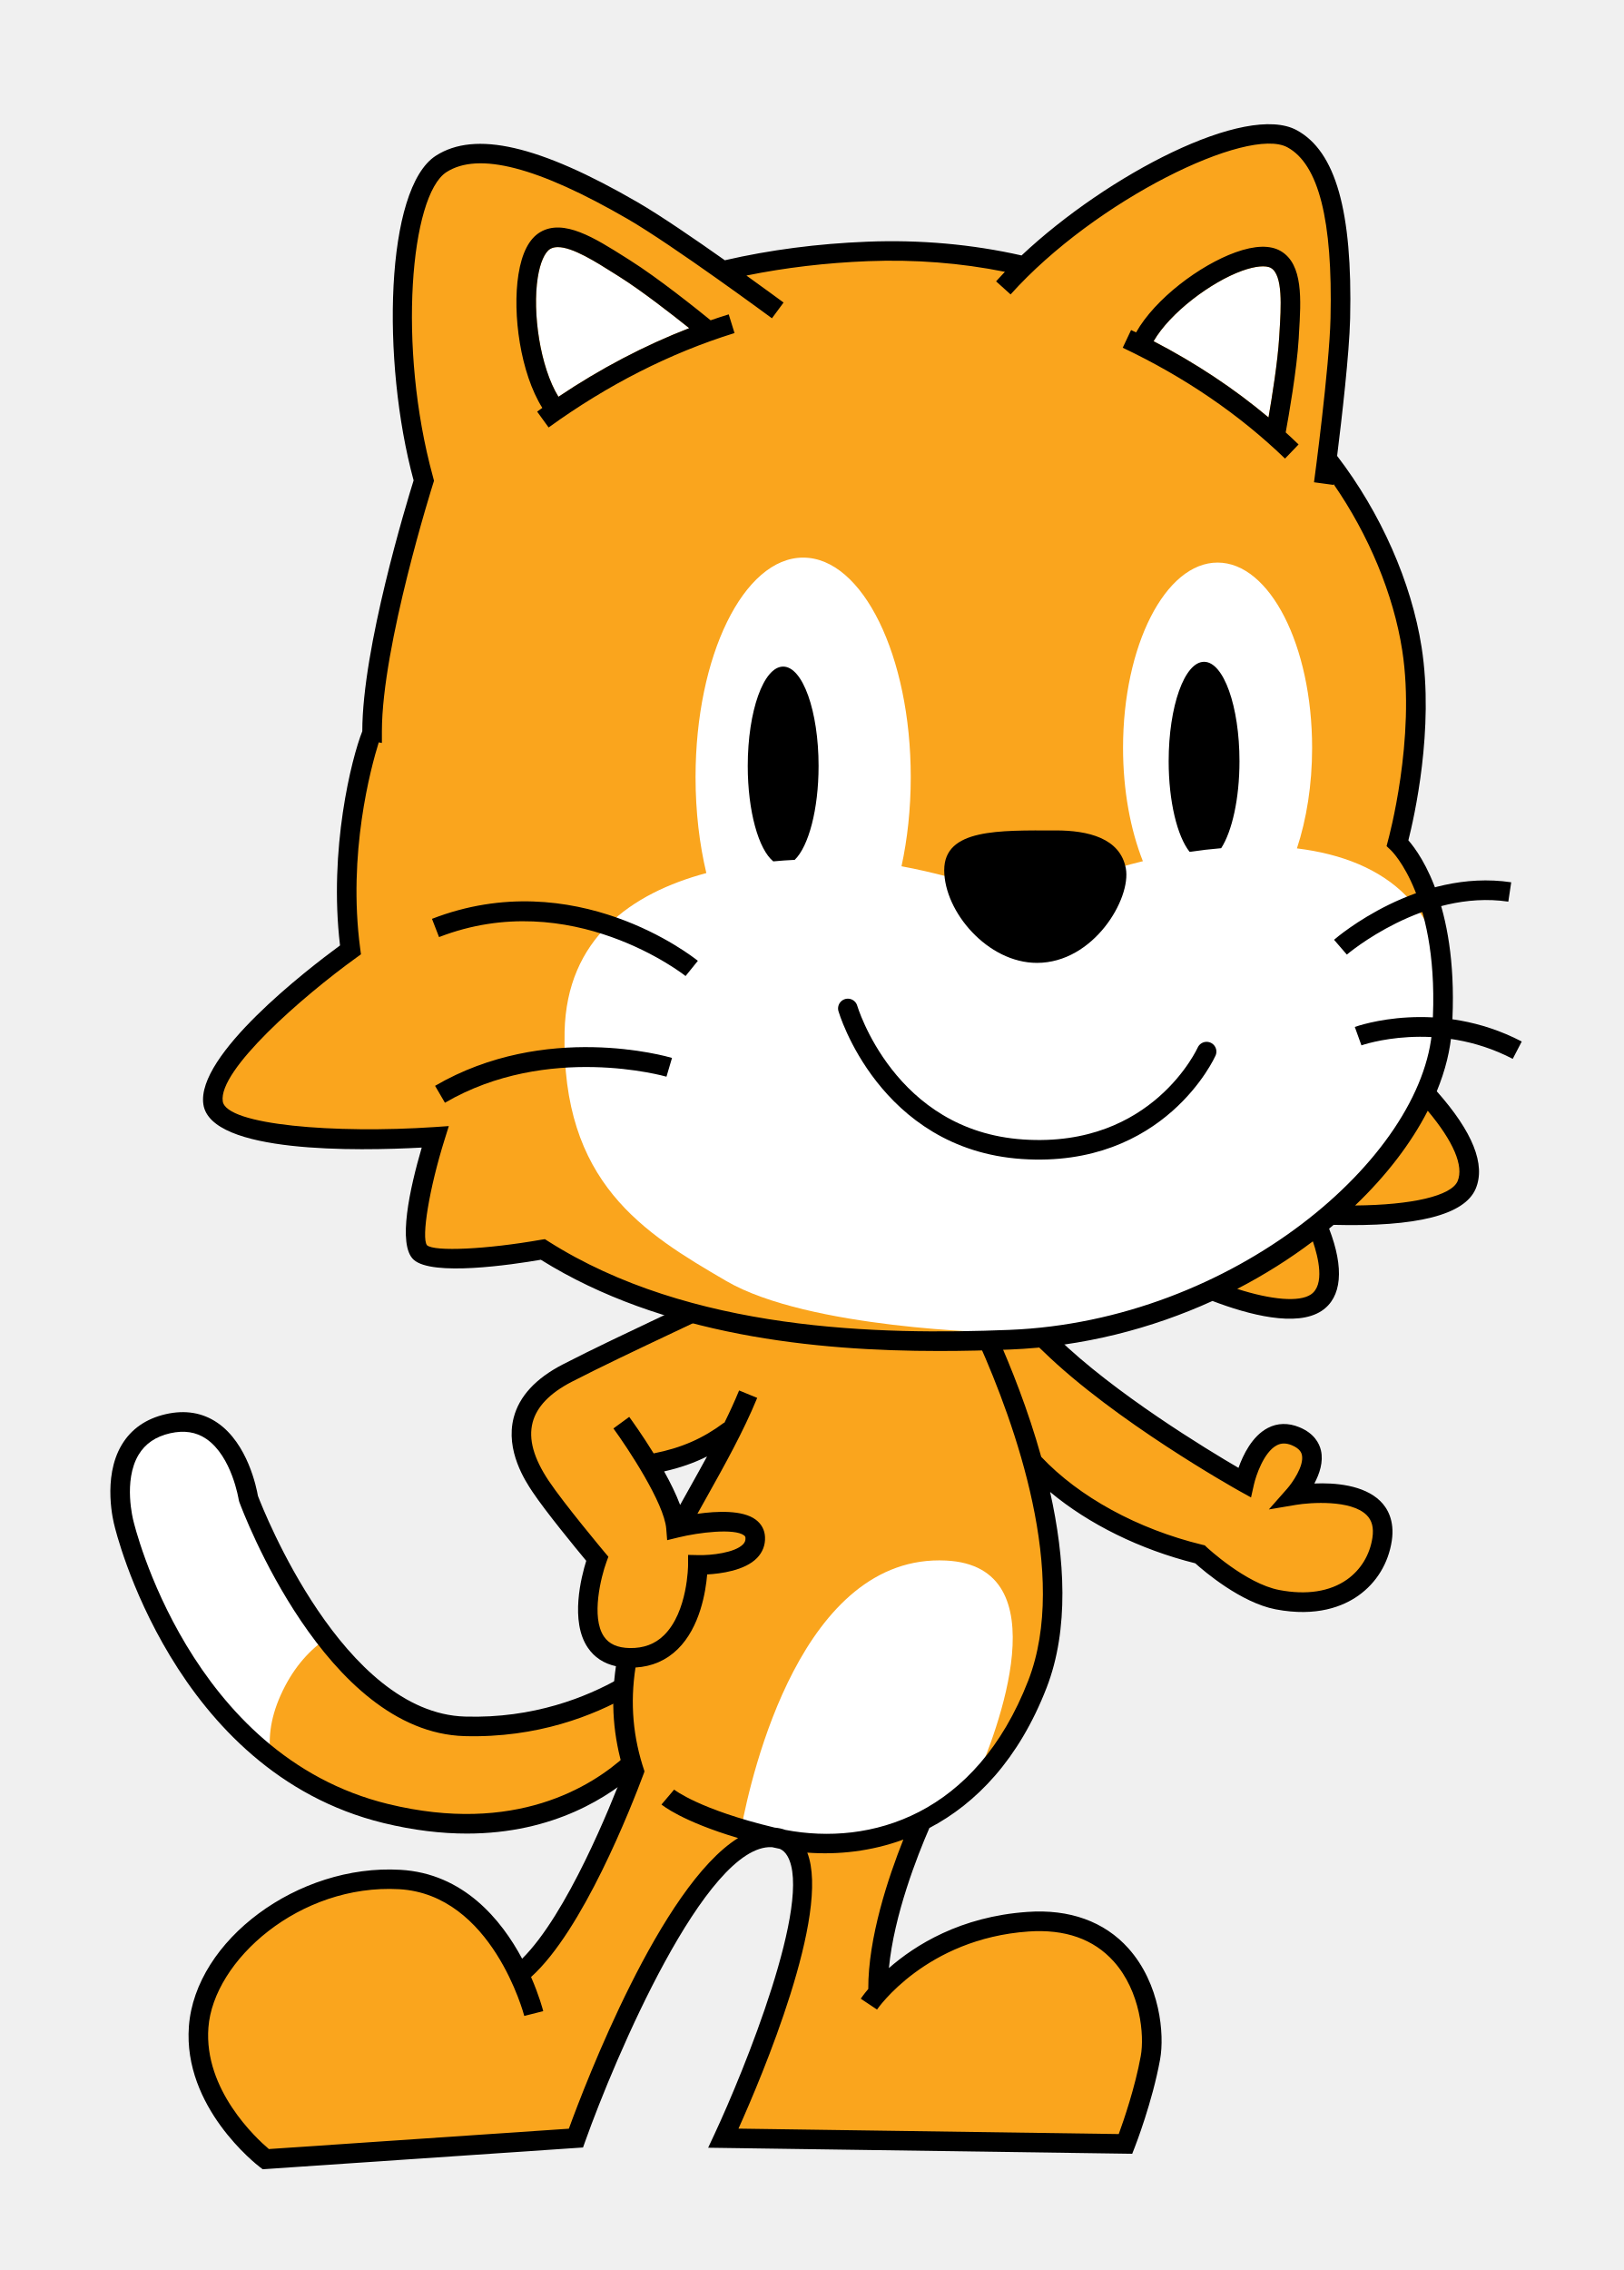
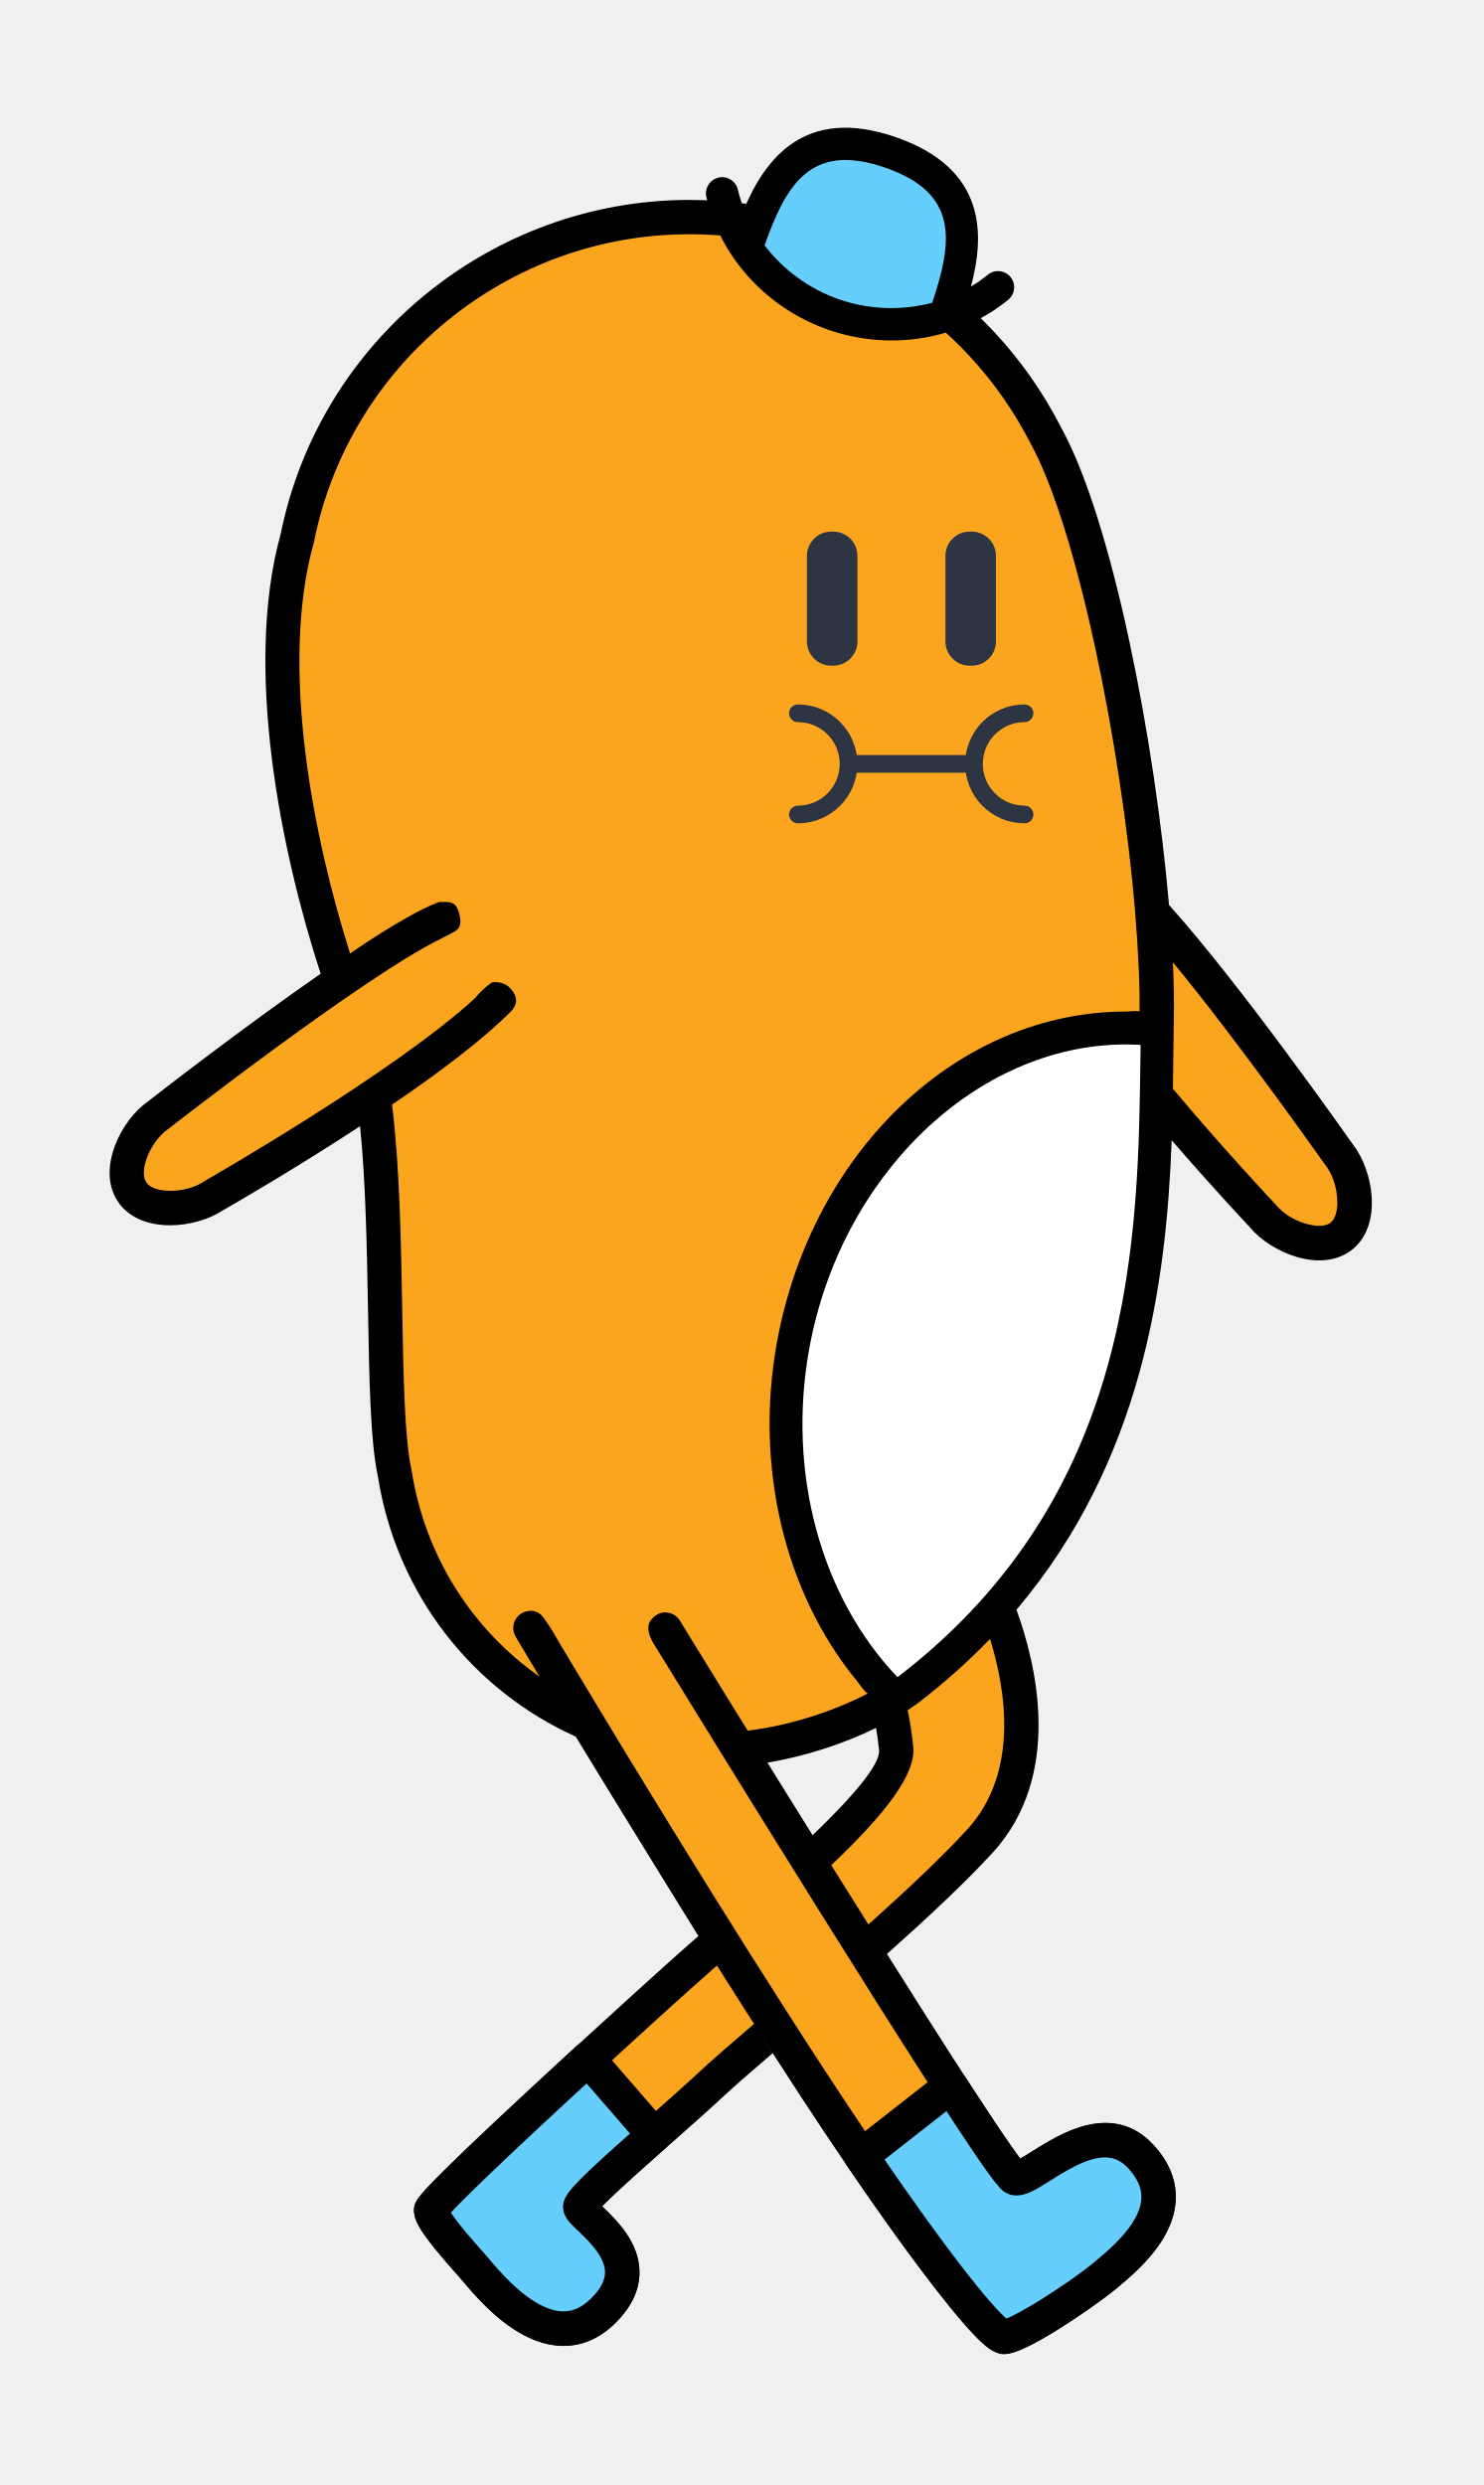
- <svg xmlns="http://www.w3.org/2000/svg" version="1.1" id="Layer_1" x="0px" y="0px" width="166px" height="232px" viewBox="0 0 166 232" enable-background="new 0 0 166 232" xml:space="preserve">
+ <svg xmlns="http://www.w3.org/2000/svg" version="1.1" id="Layer_1" x="0px" y="0px" width="151px" height="253px" viewBox="0 0 151 253" enable-background="new 0 0 151 253" xml:space="preserve">
  <g id="Cat.svg">
-     <path id="tail" fill="#FAA51D" d="M64.5,180.199c-3.809,3.48-11.92,8.453-25.229,5.211c-21.221-5.168-26.777-29.664-26.777-29.664   s-2.35-8.611,4.502-10.18c6.852-1.564,8.223,7.635,8.223,7.635s8.416,22.906,22.121,23.297c7.023,0.201,12.557-1.912,16.281-4.021   c0,0,1.965-0.316,2.871,1.732C67.398,176.264,64.5,180.199,64.5,180.199" />
-     <path fill="#FFFFFF" d="M28.68,173.277c1.166-2.613,2.75-4.439,4.518-5.705c-5.109-6.574-7.979-14.371-7.979-14.371   s-1.371-9.199-8.223-7.635c-6.852,1.562-4.502,10.182-4.502,10.182s3.445,15.16,15.252,24.143   C27.373,177.953,27.574,175.756,28.68,173.277" />
-     <path id="tailBorder" d="M47.735,187.396c-2.574,0-5.412-0.319-8.521-1.076c-21.575-5.254-27.461-30.163-27.518-30.414   c-0.043-0.156-1.288-4.84,0.754-8.25c0.965-1.611,2.479-2.663,4.501-3.127c1.982-0.451,3.756-0.155,5.272,0.881   c3.106,2.122,4.007,6.676,4.143,7.47c0.579,1.517,8.722,22.202,21.181,22.558c7.003,0.211,12.432-2.004,15.759-3.892l0.986,1.74   c-3.549,2.011-9.333,4.36-16.803,4.149c-14.218-0.404-22.68-22.99-23.033-23.951l-0.05-0.196c-0.007-0.044-0.702-4.448-3.316-6.229   c-1.051-0.716-2.259-0.898-3.694-0.578c-1.487,0.34-2.543,1.063-3.227,2.197c-1.606,2.672-0.545,6.704-0.534,6.745   c0.064,0.279,5.691,23.997,26.051,28.954c12.96,3.16,20.8-1.764,24.318-4.979l1.349,1.478   C62.398,183.577,56.641,187.396,47.735,187.396z" />
-     <path id="body" fill="#FAA51D" d="M63.912,169.689c-6.949-0.164-3.277-10.135-3.277-10.135s-4.191-5.007-5.799-7.414   c-1.537-2.312-4.578-7.772,2.723-11.552c5.527-2.854,13.361-6.375,17.32-8.409l7.231,0.812l-0.057,0.021   c1.129-0.707,2.529-1.229,4.275-1.396c6-0.586,12.574,1.315,12.574,1.315c0.093,0.185,0.188,0.379,0.3,0.594l-0.021-0.039   c1.65-0.032,3.297,0.414,3.297,0.414c1.205,0.816,2.674,2.018,4.444,3.744c7.291,7.101,19.854,14.115,19.854,14.115   s1.396-6.31,5.236-4.729c3.842,1.576-0.113,6.025-0.113,6.025s9.879-1.66,8.961,4.49c-0.582,3.895-4.15,7.442-10.699,6.188   c-3.748-0.717-7.916-4.631-7.916-4.631c-7.204-1.752-13.025-5.229-16.729-9.062l0.016,0.03c1.949,7.309,2.896,15.521,0.345,22.113   c-2.874,7.414-7.237,11.758-11.912,14.064l0.062-0.029c-1.434,3.244-4.565,11.114-4.438,17.416l0.016,0.053   c1.941-2.182,6.9-6.646,15.295-7.229c11.158-0.781,13.313,9.594,12.527,13.898c-0.781,4.309-2.545,8.811-2.545,8.811l-41.111-0.586   c0,0,13.076-27.979,5.977-30.546l-0.055-0.011c-0.282-0.057-0.56-0.114-0.833-0.182c-9.006-0.591-20.164,30.733-20.164,30.733   l-31.715,2.149c0,0-7.439-5.679-6.852-13.509c0.587-7.829,10.18-15.659,20.555-15.073c6.559,0.371,10.301,5.748,12.168,9.653   l0.16-0.061c5.217-4.207,10.35-17.216,11.645-20.661c0,0-0.95-4.118-1.076-5.836C63.456,173.523,63.912,169.689,63.912,169.689z    M69.184,156.257c1.9-3.521,3.971-6.993,5.689-10.511l-0.02,0.036c-0.414,0.454-0.642,0.673-0.642,0.673   c-2.289,1.713-4.742,2.852-8.322,3.459l0.107,0.164c1.293,2.176,2.559,4.686,2.691,6.342c0,0,0.18-0.043,0.464-0.104   L69.184,156.257z" />
-     <path id="Belly" fill="#FFFFFF" d="M99.699,182.078c2.227-5.064,8.775-22.004-2.984-22.586   c-14.729-0.729-19.889,21.768-20.947,27.4l0.059,0.156c0.912,0.271,1.92,0.533,3.033,0.803c5.965,1.422,14.303,0.775,20.746-5.662   L99.699,182.078z" />
-     <path id="bodyBorder" d="M26.853,221.703l-0.299-0.229c-0.322-0.246-7.864-6.104-7.243-14.38   c0.659-8.812,11.166-16.604,21.608-15.995c6.471,0.362,10.341,5.123,12.458,9.084c4.586-4.529,9.057-15.652,10.396-19.168   c-1.086-3.516-1.352-7.035-0.806-10.725c-1.24-0.271-2.204-0.902-2.874-1.891c-1.849-2.707-0.661-7.284-0.162-8.879   c-1.059-1.273-4.147-5.03-5.506-7.068c-0.689-1.037-2.786-4.188-1.912-7.563c0.564-2.181,2.249-4.007,5.008-5.435   c2.946-1.522,6.918-3.401,10.422-5.06l2.446-1.158l0.858,1.807l-2.45,1.16c-3.489,1.648-7.443,3.521-10.358,5.025   c-2.233,1.153-3.575,2.555-3.991,4.158c-0.438,1.688,0.1,3.635,1.641,5.949c1.558,2.337,5.692,7.276,5.733,7.325l0.372,0.442   l-0.2,0.543c-0.53,1.445-1.608,5.634-0.249,7.619c0.521,0.766,1.382,1.146,2.633,1.172c1.413,0.022,2.572-0.399,3.502-1.312   c2.434-2.386,2.462-7.14,2.462-7.188v-1.021l1.022,0.021c1.334,0.041,3.762-0.242,4.593-1.099c0.189-0.192,0.265-0.39,0.252-0.649   c-0.005-0.107-0.029-0.182-0.149-0.271c-0.984-0.735-4.589-0.31-6.716,0.214l-1.141,0.279l-0.094-1.171   c-0.21-2.63-3.968-8.289-5.399-10.248l1.615-1.181c0.246,0.338,1.332,1.842,2.498,3.731c2.845-0.562,5.032-1.521,7.208-3.147   l0.021,0.026c0.544-1.104,1.053-2.209,1.506-3.312l1.85,0.76c-1.417,3.447-3.325,6.859-5.17,10.159   c-0.315,0.562-0.63,1.127-0.943,1.688c1.994-0.282,4.622-0.403,5.961,0.597c0.588,0.438,0.917,1.053,0.951,1.774   c0.039,0.812-0.244,1.554-0.819,2.146c-1.254,1.285-3.709,1.604-5.095,1.68c-0.146,1.742-0.723,5.393-3.014,7.639   c-1.173,1.146-2.622,1.775-4.313,1.873c-0.564,3.658-0.261,7.143,0.922,10.617l-0.05,0.02l0.041,0.017   c-1.411,3.792-6.319,16.237-11.59,20.978c0.828,1.892,1.2,3.312,1.245,3.487l-1.938,0.491c-0.032-0.124-3.278-12.414-12.791-12.953   c-10.174-0.564-18.986,7.271-19.501,14.148c-0.477,6.35,4.881,11.307,6.182,12.41l30.667-2.08   c1.666-4.568,9.386-24.774,17.3-29.705c-5.752-1.713-7.734-3.349-7.829-3.428l1.292-1.525c0.019,0.017,2.55,2.035,10.287,3.887   c0.382,0.033,0.74,0.109,1.073,0.23c8.703,1.664,19.503-1.486,24.845-15.27c4.186-10.802-1.376-26.257-5.063-34.508l1.826-0.814   c1.465,3.274,3.211,7.656,4.557,12.463c3.875,4.111,9.861,7.385,16.466,8.989l0.258,0.062l0.188,0.182   c0.039,0.037,4.006,3.729,7.42,4.38c2.791,0.537,5.188,0.164,6.934-1.071c1.406-0.998,2.331-2.52,2.594-4.276   c0.151-1.019-0.045-1.774-0.604-2.322c-1.604-1.571-5.74-1.278-7.201-1.034l-2.783,0.469l1.868-2.117   c0.476-0.536,1.771-2.328,1.506-3.469c-0.035-0.148-0.146-0.607-1.022-0.975c-0.586-0.236-1.071-0.236-1.535,0.003   c-1.34,0.697-2.146,3.142-2.344,4.021l-0.295,1.311l-1.17-0.648c-0.521-0.289-12.763-7.166-20.063-14.273   c-0.344-0.336-0.674-0.65-0.993-0.943l1.354-1.472c0.334,0.308,0.678,0.634,1.032,0.983c5.872,5.715,15.36,11.465,18.558,13.332   c0.463-1.313,1.388-3.239,2.992-4.076c0.981-0.519,2.1-0.543,3.223-0.082c1.521,0.625,2.043,1.637,2.214,2.373   c0.271,1.168-0.149,2.397-0.673,3.382c2.064-0.091,5.05,0.137,6.738,1.794c0.709,0.695,1.486,1.964,1.18,4.046   c-0.346,2.306-1.561,4.299-3.416,5.615c-1.533,1.087-4.242,2.211-8.463,1.405c-3.553-0.684-7.313-3.896-8.215-4.705   c-5.656-1.414-10.891-4-14.838-7.291c1.508,6.766,1.965,14.007-0.357,20.004c-2.834,7.312-7.197,11.832-11.985,14.342   c-1.239,2.852-3.614,8.886-4.137,14.316c2.688-2.357,7.319-5.265,14.14-5.74c4.316-0.312,7.889,0.979,10.342,3.721   c3.235,3.611,3.711,8.77,3.24,11.354c-0.791,4.354-2.523,8.813-2.597,8.996l-0.253,0.646l-43.351-0.618l0.655-1.401   c2.978-6.369,10.119-23.896,7.436-28.431c-0.199-0.337-0.445-0.569-0.76-0.713c-0.273-0.054-0.545-0.112-0.812-0.175   c-6.771-0.324-16.066,21.591-19.09,30.078l-0.22,0.617L26.853,221.703z M75.494,217.551l38.874,0.555   c0.503-1.381,1.666-4.76,2.252-7.979c0.384-2.113-0.026-6.607-2.765-9.663c-2.057-2.291-4.979-3.319-8.711-3.06   c-10.5,0.736-15.438,7.904-15.487,7.978l-1.663-1.11c0.044-0.063,0.297-0.438,0.768-0.994c-0.019-5.238,2.053-11.422,3.586-15.269   c-3.283,1.205-6.666,1.57-9.819,1.334C84.939,195.574,77.867,212.268,75.494,217.551z M67.894,150.382   c0.634,1.14,1.222,2.325,1.634,3.425c0.321-0.578,0.645-1.156,0.967-1.73c0.595-1.063,1.196-2.141,1.784-3.223   C70.933,149.523,69.506,150.02,67.894,150.382z" />
-     <path id="Face" fill="#FAA51D" d="M145.281,112.25c1.297-2.65,2.082-5.299,2.248-7.826c0.92-14.047-4.557-18.98-4.557-18.98   s2.932-10.48,1.471-19.854c-0.941-6.037-3.873-13.295-8.729-19.479l0.056-0.061c0.474-3.776,1.272-10.64,1.354-14.244   c0.213-9.257-0.938-16.173-4.938-18.345c-4.375-2.379-18.428,4.42-27.352,13.009l-0.174-0.027   c-4.91-1.146-10.209-1.688-15.861-1.464c-5.785,0.229-10.715,1.011-14.723,1.956l-0.094,0.02c-3.127-2.213-6.852-4.776-9.217-6.146   c-8.494-4.918-15.512-7.373-19.566-4.771c-4.461,2.864-5.299,19.52-1.814,32.213l0.039,0.151c0,0-5.287,16.646-5.287,25.628   c0,0-3.979,10.201-2.012,22.558l-4.295,4.168c0,0-11.045,8.021-9.711,12.249c1.336,4.23,9.732,3.493,9.732,3.493l11.87,0.049   l1.104-0.062c0,0-3.428,10.146-1.525,11.804c1.904,1.66,9.889,0,9.889,0l3.78-0.378c13.187,9.01,29.251,9.986,46.578,9.298   c7.079-0.28,13.834-2.132,19.836-4.961c1.006,0.433,8.547,3.56,11.48,1.606c2.945-1.953,0.119-7.922-0.26-8.688   c0.201-0.166,0.4-0.33,0.604-0.498l3.902-0.589l7.572-0.355c0,0,2.819-1.123,3.471-3.84   C150.516,118.4,147.811,115.018,145.281,112.25z" />
-     <path id="Mask" fill="#FFFFFF" d="M132.583,86.708c0.978-2.961,1.552-6.483,1.552-10.273c0-10.46-4.326-18.938-9.664-18.938   c-5.337,0-9.664,8.479-9.664,18.938c0,4.368,0.762,8.378,2.029,11.582c-6.824,1.666-12.197,4.062-12.197,4.062   s-5.949-2.338-12.479-3.543c0.605-2.785,0.945-5.865,0.945-9.109c0-12.395-4.924-22.438-11-22.438c-6.075,0-11,10.047-11,22.438   c0,3.518,0.397,6.841,1.104,9.803c-7.671,2.052-14.276,6.688-14.492,16.205c-0.352,15.465,8.084,20.562,16.52,25.482   c8.436,4.922,27.768,5.271,27.768,5.271c13.531-0.521,19.507-3.688,25.658-7.021c6.149-3.34,20.032-13.708,20.209-25.66   C148.027,92.906,141.824,87.845,132.583,86.708z" />
-     <path id="Nose" d="M107.93,84.872c-5.803,0-11.404-0.193-11.404,4.061c0,4.252,4.445,9.476,9.479,9.476   c5.803,0,9.666-6.575,9.086-9.667C114.504,85.645,111.217,84.872,107.93,84.872" />
-     <path id="Ears" fill="#FFFFFF" d="M70.457,33.538c-4.585,1.777-9.061,4.124-13.368,7.013c-1.878-3.051-2.678-8.607-2.114-12.183   c0.236-1.499,0.712-2.592,1.273-2.923c0.221-0.13,0.484-0.189,0.782-0.189c1.504,0,3.867,1.494,5.83,2.734l0.458,0.289   C65.597,29.713,68.703,32.135,70.457,33.538z M129.934,27.394c-0.518-0.307-1.617-0.199-2.953,0.28   c-3.182,1.147-7.369,4.289-9.049,7.198c4.293,2.229,8.229,4.837,11.746,7.788c0.364-2.103,0.941-5.692,1.092-8.188l0.03-0.497   C130.962,31.369,131.164,28.124,129.934,27.394z" />
-     <path id="Eyes_1_" d="M124.84,86.688c-1.099,0.092-2.177,0.219-3.23,0.372c-1.26-1.59-2.139-5.136-2.139-9.264   c0-5.609,1.62-10.158,3.62-10.158c1.998,0,3.619,4.549,3.619,10.158C126.71,81.625,125.954,84.956,124.84,86.688z M83.682,78.284   c0-5.609-1.622-10.157-3.62-10.157c-2,0-3.621,4.548-3.621,10.157c0,4.625,1.103,8.523,2.61,9.751   c0.736-0.068,1.468-0.123,2.191-0.156C82.661,86.503,83.682,82.732,83.682,78.284z" />
-     <path id="Mouth" fill="none" stroke="#000000" stroke-width="2" stroke-linecap="round" d="M86.674,103.067   c0,0,3.947,13.462,17.875,14.39c13.928,0.93,18.801-9.98,18.801-9.98" />
-     <path id="FaceBorder" d="M96.004,138.076c-12.645,0-28.272-1.566-40.715-9.326c-3.011,0.518-11.097,1.709-12.997-0.001   c-1.688-1.519-0.385-7.339,0.821-11.464c-6.534,0.355-21.576,0.622-22.323-4.417c-0.747-5.026,10.608-13.774,13.97-16.242   c-1.166-9.809,1.177-19.133,2.277-21.89c0.005-8.501,4.529-23.34,5.246-25.639c-3.309-12.185-2.918-29.847,2.276-33.183   c4.014-2.578,10.563-1.069,20.608,4.747c2.319,1.342,5.872,3.776,8.932,5.938c4.602-1.061,9.499-1.699,14.562-1.897   c5.397-0.214,10.704,0.26,15.771,1.406c8.799-8.267,22.951-15.618,28.133-12.801c3.979,2.161,5.709,8.277,5.457,19.246   c-0.084,3.579-0.851,10.195-1.33,14.042c4.457,5.813,7.601,12.914,8.638,19.563c1.303,8.358-0.767,17.405-1.354,19.724   c1.354,1.554,5.242,7.153,4.445,19.331c-0.136,2.063-0.664,4.188-1.542,6.32c3.683,4.147,5.019,7.501,3.976,9.964   c-1.139,2.677-6.03,3.911-14.521,3.687c-0.149,0.131-0.31,0.26-0.461,0.387c1.565,4.061,1.303,7.035-0.765,8.404   c-2.559,1.693-7.469,0.395-11.159-1.013c-6.21,2.825-13.247,4.668-20.696,4.963C100.986,138.014,98.557,138.076,96.004,138.076z    M55.704,126.646l0.328,0.209c14.523,9.228,33.856,9.594,47.135,9.063c22.897-0.905,42.388-17.612,43.255-30.844   c0.871-13.294-4.182-18.132-4.232-18.18l-0.442-0.415l0.153-0.595c0.029-0.103,2.854-10.387,1.445-19.429   c-0.89-5.707-3.414-11.775-7.021-16.986c-0.011,0.042-0.015,0.071-0.017,0.089l-1.979-0.269c0.02-0.117,1.578-11.766,1.689-16.792   c0.229-9.999-1.213-15.704-4.41-17.443c-4.019-2.181-19.608,5.359-28.297,15.036l-1.483-1.336c0.291-0.324,0.594-0.648,0.901-0.974   c-4.516-0.911-9.209-1.275-13.987-1.089c-4.304,0.17-8.472,0.664-12.437,1.47c2.101,1.507,3.639,2.644,3.798,2.759l-1.188,1.609   c-0.101-0.075-10.133-7.472-14.747-10.146c-9.198-5.324-15.257-6.891-18.525-4.794c-3.686,2.367-5.021,17.877-1.39,31.108   l0.115,0.441l-0.087,0.274c-0.052,0.165-5.24,16.604-5.24,25.326v1.192l-0.322-0.059c-0.815,2.613-3.191,11.363-1.897,21.068   l0.079,0.593l-0.485,0.351c-5.525,3.985-14.115,11.495-13.643,14.678c0.359,2.427,11.487,3.316,21.65,2.628l1.459-0.101   l-0.437,1.396c-1.552,4.96-2.391,9.998-1.796,10.781c0.754,0.674,6.108,0.422,11.676-0.562L55.704,126.646z M126.479,131.729   c3.537,1.133,6.336,1.361,7.521,0.576c1.463-0.972,0.771-3.798,0.212-5.436C131.855,128.648,129.264,130.288,126.479,131.729z    M145.955,113.523c-1.708,3.333-4.238,6.633-7.424,9.68c5.812-0.047,9.837-0.979,10.479-2.488   C149.66,119.177,148.579,116.645,145.955,113.523z M131.366,46.867c-4.675-4.511-10.257-8.323-16.591-11.328l0.854-1.807   c0.17,0.079,0.344,0.16,0.512,0.242c1.938-3.441,6.524-6.874,10.156-8.183c2.008-0.722,3.569-0.761,4.65-0.12   c2.279,1.354,2.061,4.95,1.844,8.428l-0.025,0.493c-0.192,3.211-1.033,7.982-1.33,9.602c0.442,0.403,0.888,0.815,1.314,1.231   L131.366,46.867z M117.932,34.873c4.293,2.229,8.229,4.837,11.746,7.788c0.364-2.103,0.941-5.692,1.092-8.188l0.03-0.497   c0.162-2.605,0.364-5.853-0.866-6.583c-0.518-0.307-1.617-0.199-2.953,0.28C123.799,28.821,119.611,31.963,117.932,34.873z    M56.084,43.688l-1.172-1.62c0.176-0.127,0.353-0.253,0.529-0.38c-2.228-3.543-3.082-9.578-2.443-13.632   c0.348-2.207,1.099-3.665,2.231-4.333c2.389-1.411,5.595,0.616,8.697,2.576l0.455,0.288c2.903,1.827,6.941,5.069,8.266,6.148   c0.614-0.214,1.23-0.414,1.849-0.606l0.593,1.91C68.51,36.081,62.116,39.327,56.084,43.688z M57.029,25.255   c-0.298,0-0.562,0.059-0.782,0.189c-0.561,0.331-1.037,1.424-1.273,2.923c-0.563,3.574,0.236,9.132,2.114,12.183   c4.308-2.889,8.783-5.234,13.368-7.013c-1.754-1.403-4.86-3.825-7.14-5.259l-0.458-0.289   C60.896,26.749,58.533,25.255,57.029,25.255z" />
-     <path id="WhiskerBorder" d="M45.485,112.703l-1.008-1.729c11.271-6.575,23.698-3.007,24.222-2.852l-0.567,1.918   C68.011,110.007,55.992,106.572,45.485,112.703z M154.645,108.219c-7.799-4.062-15.391-1.408-15.467-1.38l-0.678-1.882   c0.343-0.123,8.499-2.976,17.066,1.489L154.645,108.219z M70.085,99.753c-0.116-0.093-11.688-9.215-25.202-3.98l-0.722-1.865   c14.612-5.659,26.673,3.881,27.18,4.291L70.085,99.753z M137.686,97.562l-1.308-1.514c0.345-0.299,8.567-7.306,18.112-5.876   l-0.297,1.979C145.575,90.865,137.764,97.496,137.686,97.562z" />
+     <path id="Body" fill="#FAA51D" d="M57.374,236.831L57.374,236.831c-0.087,0-0.175-0.002-0.263-0.007   c-3.234-0.159-6.194-3.188-8.41-5.808c-0.157-0.189-0.274-0.328-0.367-0.43l-0.182-0.207c-1.802-2.025-2.953-3.431-3.516-4.291   l-0.638-0.976l0.787-0.858c3.562-3.89,22.269-20.969,26.702-24.844l1.78-1.524l0.982,1.42c1.247,1.981,2.5,3.953,3.763,5.93   l0.702,1.098l-0.989,0.849c-2.406,2.063-4.25,3.663-5.433,4.764c-1.549,1.441-3.582,3.238-5.375,4.824   c-5.706,5.045-8.091,7.263-8.091,7.937c0,0.3,0.312,0.627,1.079,1.357c1.274,1.217,3.184,3.041,3.194,5.272   c0.004,1.287-0.64,2.563-1.915,3.796C60.025,236.259,58.742,236.831,57.374,236.831z M74.724,177.739   c2.922,4.728,6.439,10.392,9.977,16.043c11.951,19.103,17.496,27.541,18.539,28.216c0.092,0.021,0.169,0.032,0.253,0.032   c0.594,0,1.536-0.593,2.627-1.278c2.502-1.572,4.529-2.607,6.376-2.607c1.36,0,2.552,0.558,3.543,1.659   c1.211,1.345,1.771,2.767,1.665,4.224c-0.246,3.26-3.726,6.121-5.398,7.495c-2.691,2.216-7.51,5.224-9.278,5.937l-0.836,0.338   l-0.689-0.579c-2.217-1.86-9.187-10.957-18.22-24.743c-7.996-12.203-16.669-26.309-22.537-35.993l-0.902-0.502l-5.783-4.061   c-7.358-5.166-12.195-12.942-13.62-21.896c0.002,0.009,0.01,0.041,0.017,0.066c-0.771-3.513-0.884-9.975-1.003-16.815   c-0.12-6.748-0.255-14.397-1.025-20.619l-0.112-0.909l-0.124-0.531c-8.1,5.466-16.452,10.231-16.577,10.302   c-1.116,0.767-2.704,1.219-4.262,1.219c0,0,0,0,0,0c-1.713,0-3.022-0.53-3.684-1.493c-0.666-0.969-0.699-2.375-0.092-3.96   c0.551-1.438,1.569-2.796,2.657-3.546c0.149-0.117,10.091-7.887,18.742-13.807l-0.158-0.5l-0.603-1.901   c-2.496-7.878-7.854-27.808-3.712-42.68c3.774-18.84,20.463-32.502,39.688-32.505c15.278,0,29.105,8.48,36.086,22.132   c4.975,9.057,9.402,31.622,10.797,48.181l0.009,0.112l0.623,0.773l2.866,3.475c6.046,7.331,13.363,17.586,15.462,20.554l0.085,0.12   c1.752,2.205,2.194,6.44,0.296,7.958c-0.551,0.436-1.26,0.654-2.111,0.654l0,0c-1.926,0-4.285-1.133-5.52-2.644l-0.028-0.031   c-0.577-0.613-5.395-5.749-10.488-11.819l-0.359-0.429l-0.512,0.07c-0.315,17.841-2.482,36.404-16.078,51.882l0.16,0.654   l0.753,2.422c1.56,5.021,3.284,14.412-2.682,20.899c-2.377,2.575-5.695,5.76-10.146,9.736l-1.324,1.185l-0.945-1.505   c-1.238-1.972-2.503-3.992-3.779-6.037l-0.648-1.038l0.888-0.843c5.447-5.177,8.104-8.82,7.895-10.831   c-0.132-1.277-0.314-2.473-0.543-3.553l-0.212-1.004l-0.328-0.424l-0.262,0.155c-3.962,2.285-9.137,3.981-13.844,4.537   l-0.949,0.112L74.724,177.739z" />
+     <path id="BodyBorder" fill="#000000" d="M81.611,213.57c5.002,7.639,16.988,25.464,20.32,26.082   c0.063,0.012,0.144,0.017,0.223,0.017c2.875,0,11.34-6.532,11.424-6.603c1.886-1.562,5.814-4.793,6.115-8.896   c0.146-2.023-0.584-3.945-2.176-5.715c-4.166-4.616-9.547-1.229-12.438,0.583c-0.377,0.231-0.841,0.522-1.208,0.731   c-3.805-4.963-22.854-35.547-34.653-54.773c-0.314-0.518-0.87-0.828-1.471-0.835c0,0-0.843-0.104-1.53,0.86   c-0.687,0.974,0.523,2.623,0.523,2.623c1.959,3.188,9.291,15.104,16.688,26.931c17.738,28.354,18.469,28.573,19.391,28.854   c1.267,0.378,2.459-0.382,4.123-1.428c3.834-2.406,6.123-3.258,7.979-1.197c0.938,1.041,1.36,2.062,1.283,3.108   c-0.19,2.604-3.339,5.199-4.854,6.443c-2.576,2.119-7.285,5.062-8.885,5.703c-1.846-1.549-8.354-9.804-17.929-24.416   c-10.935-16.688-23.133-36.936-27.425-44.109c0,0-1.49-2.664-2.037-3.137c-0.547-0.469-1.045-0.4-1.045-0.4   c-0.665,0.021-1.22,0.327-1.536,0.874c-0.316,0.548-0.313,1.228,0.009,1.771c0.036,0.062,0.932,1.569,2.458,4.113l-0.042-0.064   c-6.773-4.758-11.606-12.148-13-20.907c-0.005-0.034-0.012-0.066-0.019-0.101c-0.718-3.283-0.83-9.673-0.949-16.438   c-0.123-6.96-0.259-14.512-1.036-20.777l-0.038,0.026c4.685-3.188,9.252-6.602,12.137-9.514c0.562-0.567,0.819-1.306,0.048-2.246   c-0.771-0.941-1.961-0.718-1.961-0.716c-0.529,0.348-1.134,0.871-1.777,1.648c-8.366,7.642-27.249,18.436-27.448,18.55   c-0.043,0.024-0.085,0.051-0.126,0.079c-1.763,1.213-5.041,1.271-5.845,0.102c-0.367-0.533-0.34-1.495,0.073-2.574   c0.442-1.153,1.27-2.27,2.108-2.848c0.029-0.021,0.057-0.042,0.085-0.063c0.206-0.161,19.962-15.573,27.754-19.354   c0.515-0.313,1.337-0.589,1.697-0.981c0.36-0.392,0.28-1.046,0.111-1.634s-0.408-1.099-1.23-1.104   c-0.822-0.005-0.706-0.052-1.051,0.092c-3.313,1.301-8.808,5.145-8.808,5.145c-3.715-11.725-7.228-29.147-3.698-41.824   c0.011-0.041,0.023-0.086,0.031-0.128C35.606,37,51.677,23.846,70.189,23.846c14.708,0,28.012,8.15,34.743,21.313   c4.787,8.716,9.241,31.024,10.639,47.624c-0.004,0.075-0.002,0.15,0.009,0.226c0.333,3.977,0.479,7.426,0.438,10.259   c-0.002,0.074-0.002,0.149-0.004,0.222v0.001c0,0.003,0,0.005,0,0.008c0,0.005,0,0.01,0,0.014c0,0.01,0,0.019,0,0.029   c-0.023,1.23-0.039,2.502-0.058,3.814c-0.021,1.321-0.035,2.68-0.062,4.072c0,0.028,0,0.056,0.002,0.084   c-0.282,15.597-1.688,34.873-15.709,50.832c-0.021,0.022-0.045,0.049-0.062,0.073c-2.427,2.75-5.229,5.399-8.462,7.917   c-0.585,0.458-1.271,0.92-2.031,1.372c-0.088,0.042-0.17,0.089-0.243,0.146c-3.474,2-8.472,3.777-13.271,4.349   c0.666,1.071,1.337,2.153,2.016,3.255c3.977-0.659,7.885-1.979,11.059-3.537c0.108,0.645,0.217,1.396,0.31,2.262   c0.103,0.995-1.222,3.338-6.771,8.663c0.633,1.021,1.271,2.037,1.897,3.056c5.546-5.271,8.646-9.285,8.354-12.072   c-0.141-1.369-0.334-2.611-0.573-3.709c0.521-0.338,0.989-0.676,1.422-1.01c2.569-2.002,4.89-4.098,6.968-6.248   c1.604,5.164,2.995,13.623-2.354,19.435c-2.644,2.874-6.269,6.271-10.034,9.64c0.64,1.017,1.271,2.021,1.891,3.002   c3.995-3.559,7.888-7.188,10.726-10.271c7.287-7.923,4.449-19.332,2.462-24.776c12.829-15.181,15.245-33.164,15.804-47.799   c4.076,4.714,7.5,8.365,7.941,8.835c2.104,2.578,7.281,4.798,10.432,2.3c3.146-2.506,2.139-8.072,0.084-10.701   c-0.775-1.103-11.646-16.538-18.729-24.389c-1.422-16.42-5.686-38.956-10.979-48.601c-7.312-14.3-21.812-23.181-37.839-23.181   c-20.152,0-37.65,14.305-41.631,34.024c-3.814,13.788,0.113,32.588,4.071,44.754l0.015-0.006   c-8.093,5.61-16.738,12.342-17.587,13.005c-1.406,0.985-2.654,2.642-3.345,4.446c-0.851,2.221-0.74,4.284,0.312,5.812   c1.164,1.689,3.196,2.356,5.275,2.356c1.988,0,4.017-0.609,5.371-1.516c0.815-0.465,7.125-4.089,13.964-8.562l0.011-0.009   c0.575,5.7,0.697,12.421,0.807,18.655c0.126,7.213,0.236,13.445,1.018,17.076c1.928,12.017,9.685,21.707,20.132,26.418l0.081,0.133   c3.322,5.49,12.41,20.175,12.41,20.175c-0.356,0.308-0.67,0.571-0.927,0.802c-1.969,1.723-8.877,7.973-15.222,13.85   c-12.806,11.864-12.806,12.272-12.806,13.268c0,1.246,1.014,2.748,4.522,6.689l0.164,0.188c0.089,0.1,0.203,0.231,0.34,0.396   c1.593,1.887,5.322,6.297,9.852,6.521c0.12,0.01,0.24,0.013,0.359,0.013c1.905,0,3.654-0.765,5.201-2.269   c1.68-1.631,2.527-3.393,2.519-5.233c-0.014-3.083-2.384-5.353-3.806-6.706c1.365-1.416,4.523-4.208,6.949-6.354   c1.903-1.685,3.871-3.42,5.414-4.856c1.132-1.056,2.904-2.593,5-4.392c-0.634-0.981-1.27-1.981-1.898-2.979   c-2.289,1.962-4.236,3.646-5.479,4.806c-1.51,1.402-3.461,3.131-5.348,4.803c-7.961,7.039-8.598,7.822-8.598,9.057   c0,0.975,0.648,1.594,1.544,2.447c1.084,1.035,2.722,2.596,2.729,4.191c0.003,0.854-0.487,1.771-1.457,2.713   c-0.936,0.904-1.906,1.326-2.952,1.271c-3.011-0.146-6.164-3.886-7.351-5.286c-0.16-0.188-0.292-0.352-0.396-0.463l-0.166-0.188   c-1.739-1.955-2.873-3.338-3.386-4.121c3.39-3.701,21.904-20.641,26.583-24.729c0.149-0.131,0.321-0.278,0.506-0.438   C72.98,200.104,78.752,209.207,81.611,213.57z M135.479,124.476c-1.115,0.882-4.229-0.128-5.562-1.802   c-0.038-0.039-0.069-0.076-0.104-0.112c-0.051-0.054-5.076-5.378-10.396-11.717c0.021-1.211,0.033-2.389,0.047-3.532   c0.015-1.281,0.031-2.526,0.052-3.729c0.002-0.053,0.002-0.105,0.002-0.157c0.026-1.633-0.009-3.456-0.103-5.456   c6.86,8.318,15.383,20.454,15.487,20.597c0.021,0.029,0.043,0.057,0.065,0.084C136.299,120.327,136.583,123.594,135.479,124.476z" />
+     <path id="BellyBorder" fill="#000000" d="M89.516,171.938c-0.188,0.129-1.082,0.545-1.144,0.504   c-0.431-0.271-0.788-0.889-1.166-1.351c-7.338-8.952-10.375-21.776-8.124-34.305c3.518-19.584,18.465-33.798,35.54-33.798   c0.001,0,0.002,0,0.003,0c1.719-0.128,1.037,0.017,1.297-0.031c0.438-0.082,0.204,1.14,0.204,1.778c0,0.966,0.546,3-1.501,1.753   l0,0c-15.133-0.001-28.932,13.29-32.098,30.917c-2.072,11.532,0.688,23.302,7.386,31.473c0.341,0.415,0.69,0.813,1.049,1.216   c0.649,0.721,0.491,0.664-0.353,1.193C89.891,171.732,89.906,171.721,89.516,171.938z" />
+     <path id="Belly" fill="#FFFFFF" d="M114.622,106.337c-15.203,0-29.063,13.345-32.242,31.042   c-2.256,12.551,1.187,25.203,8.996,33.373c0.136-0.1,0.265-0.195,0.386-0.291c23.83-18.531,24.133-44.338,24.354-63.182   l0.012-0.899C115.624,106.352,115.122,106.337,114.622,106.337z" />
+     <path id="Shoes" fill="#65CEFC" stroke="#000000" stroke-width="3.5" stroke-linecap="round" stroke-linejoin="round" stroke-miterlimit="10" d="   M96.785,212.383c3.561,5.491,6.117,9.245,6.535,9.372c1.634,0.489,8.326-7.185,12.896-2.122c4.572,5.062-0.979,9.795-3.754,12.083   c-2.774,2.284-9.146,6.367-10.285,6.203c-1.429-0.265-7.465-8.106-14.493-18.413L96.785,212.383z M48.134,230.734   c1.306,1.471,7.674,9.959,13.226,4.57c5.551-5.396-2.286-9.641-2.286-10.611c0-0.637,3.663-3.899,7.524-7.316l-6.739-7.771   c-7.589,6.979-15.97,14.83-15.97,15.414C43.889,226,46.828,229.266,48.134,230.734z" />
+     <path id="EyesBorder" fill="#2D3442" d="M96.259,56.589c0-1.361,1.103-2.464,2.466-2.464h0.209c1.362,0,2.465,1.103,2.465,2.464   v8.719c0,1.361-1.103,2.464-2.465,2.464h-0.209c-1.363,0-2.466-1.103-2.466-2.464V56.589z M82.158,65.308   c0,1.361,1.104,2.464,2.464,2.464h0.212c1.359,0,2.464-1.103,2.464-2.464v-8.719c0-1.361-1.104-2.464-2.464-2.464h-0.212   c-1.36,0-2.464,1.103-2.464,2.464V65.308z" />
+     <path id="Mouth" fill="none" stroke="#2D3442" stroke-width="1.8" stroke-linecap="round" stroke-linejoin="round" stroke-miterlimit="10" d="   M104.311,82.923c-2.847,0-5.146-2.306-5.146-5.152c0-2.845,2.306-5.151,5.146-5.151 M81.241,82.923   c2.847,0,5.153-2.306,5.153-5.152c0-2.845-2.312-5.151-5.153-5.151 M99.159,77.771H86.395" />
+     <path id="Hat" fill="#65CEFC" d="M90.735,32.867c-1.979,0-3.926-0.327-5.788-0.972c-3.299-1.141-6.168-3.217-8.297-6.004   l-0.494-0.647l0.273-0.767c1.67-4.687,3.931-9.688,9.657-9.688c1.371,0,2.853,0.282,4.528,0.861   c9.059,3.135,7.702,9.72,5.72,15.647l-0.257,0.766l-0.78,0.208C93.812,32.667,92.277,32.867,90.735,32.867z" />
+     <path id="HatBorder" fill="#000000" d="M71.919,20.059c1.446,6.187,6.213,11.37,12.442,13.524   c6.311,2.183,13.318,1.006,18.293-3.069c0.701-0.576,0.805-1.611,0.229-2.313c-0.572-0.7-1.609-0.804-2.312-0.229   c-0.541,0.445-1.111,0.841-1.717,1.201c1.394-5.218,1.646-11.989-7.65-15.208c-9.359-3.238-13.339,2.335-15.458,7.32   c-0.251-0.642-0.462-1.299-0.621-1.974c-0.205-0.885-1.088-1.433-1.972-1.227C72.263,18.291,71.713,19.175,71.919,20.059z    M85.438,30.478c-3.076-1.064-5.705-3.023-7.595-5.497c2.204-6.187,4.694-10.536,12.282-7.912   c7.564,2.618,6.861,7.553,4.787,13.753C91.87,31.631,88.559,31.558,85.438,30.478z" />
  </g>
</svg>
